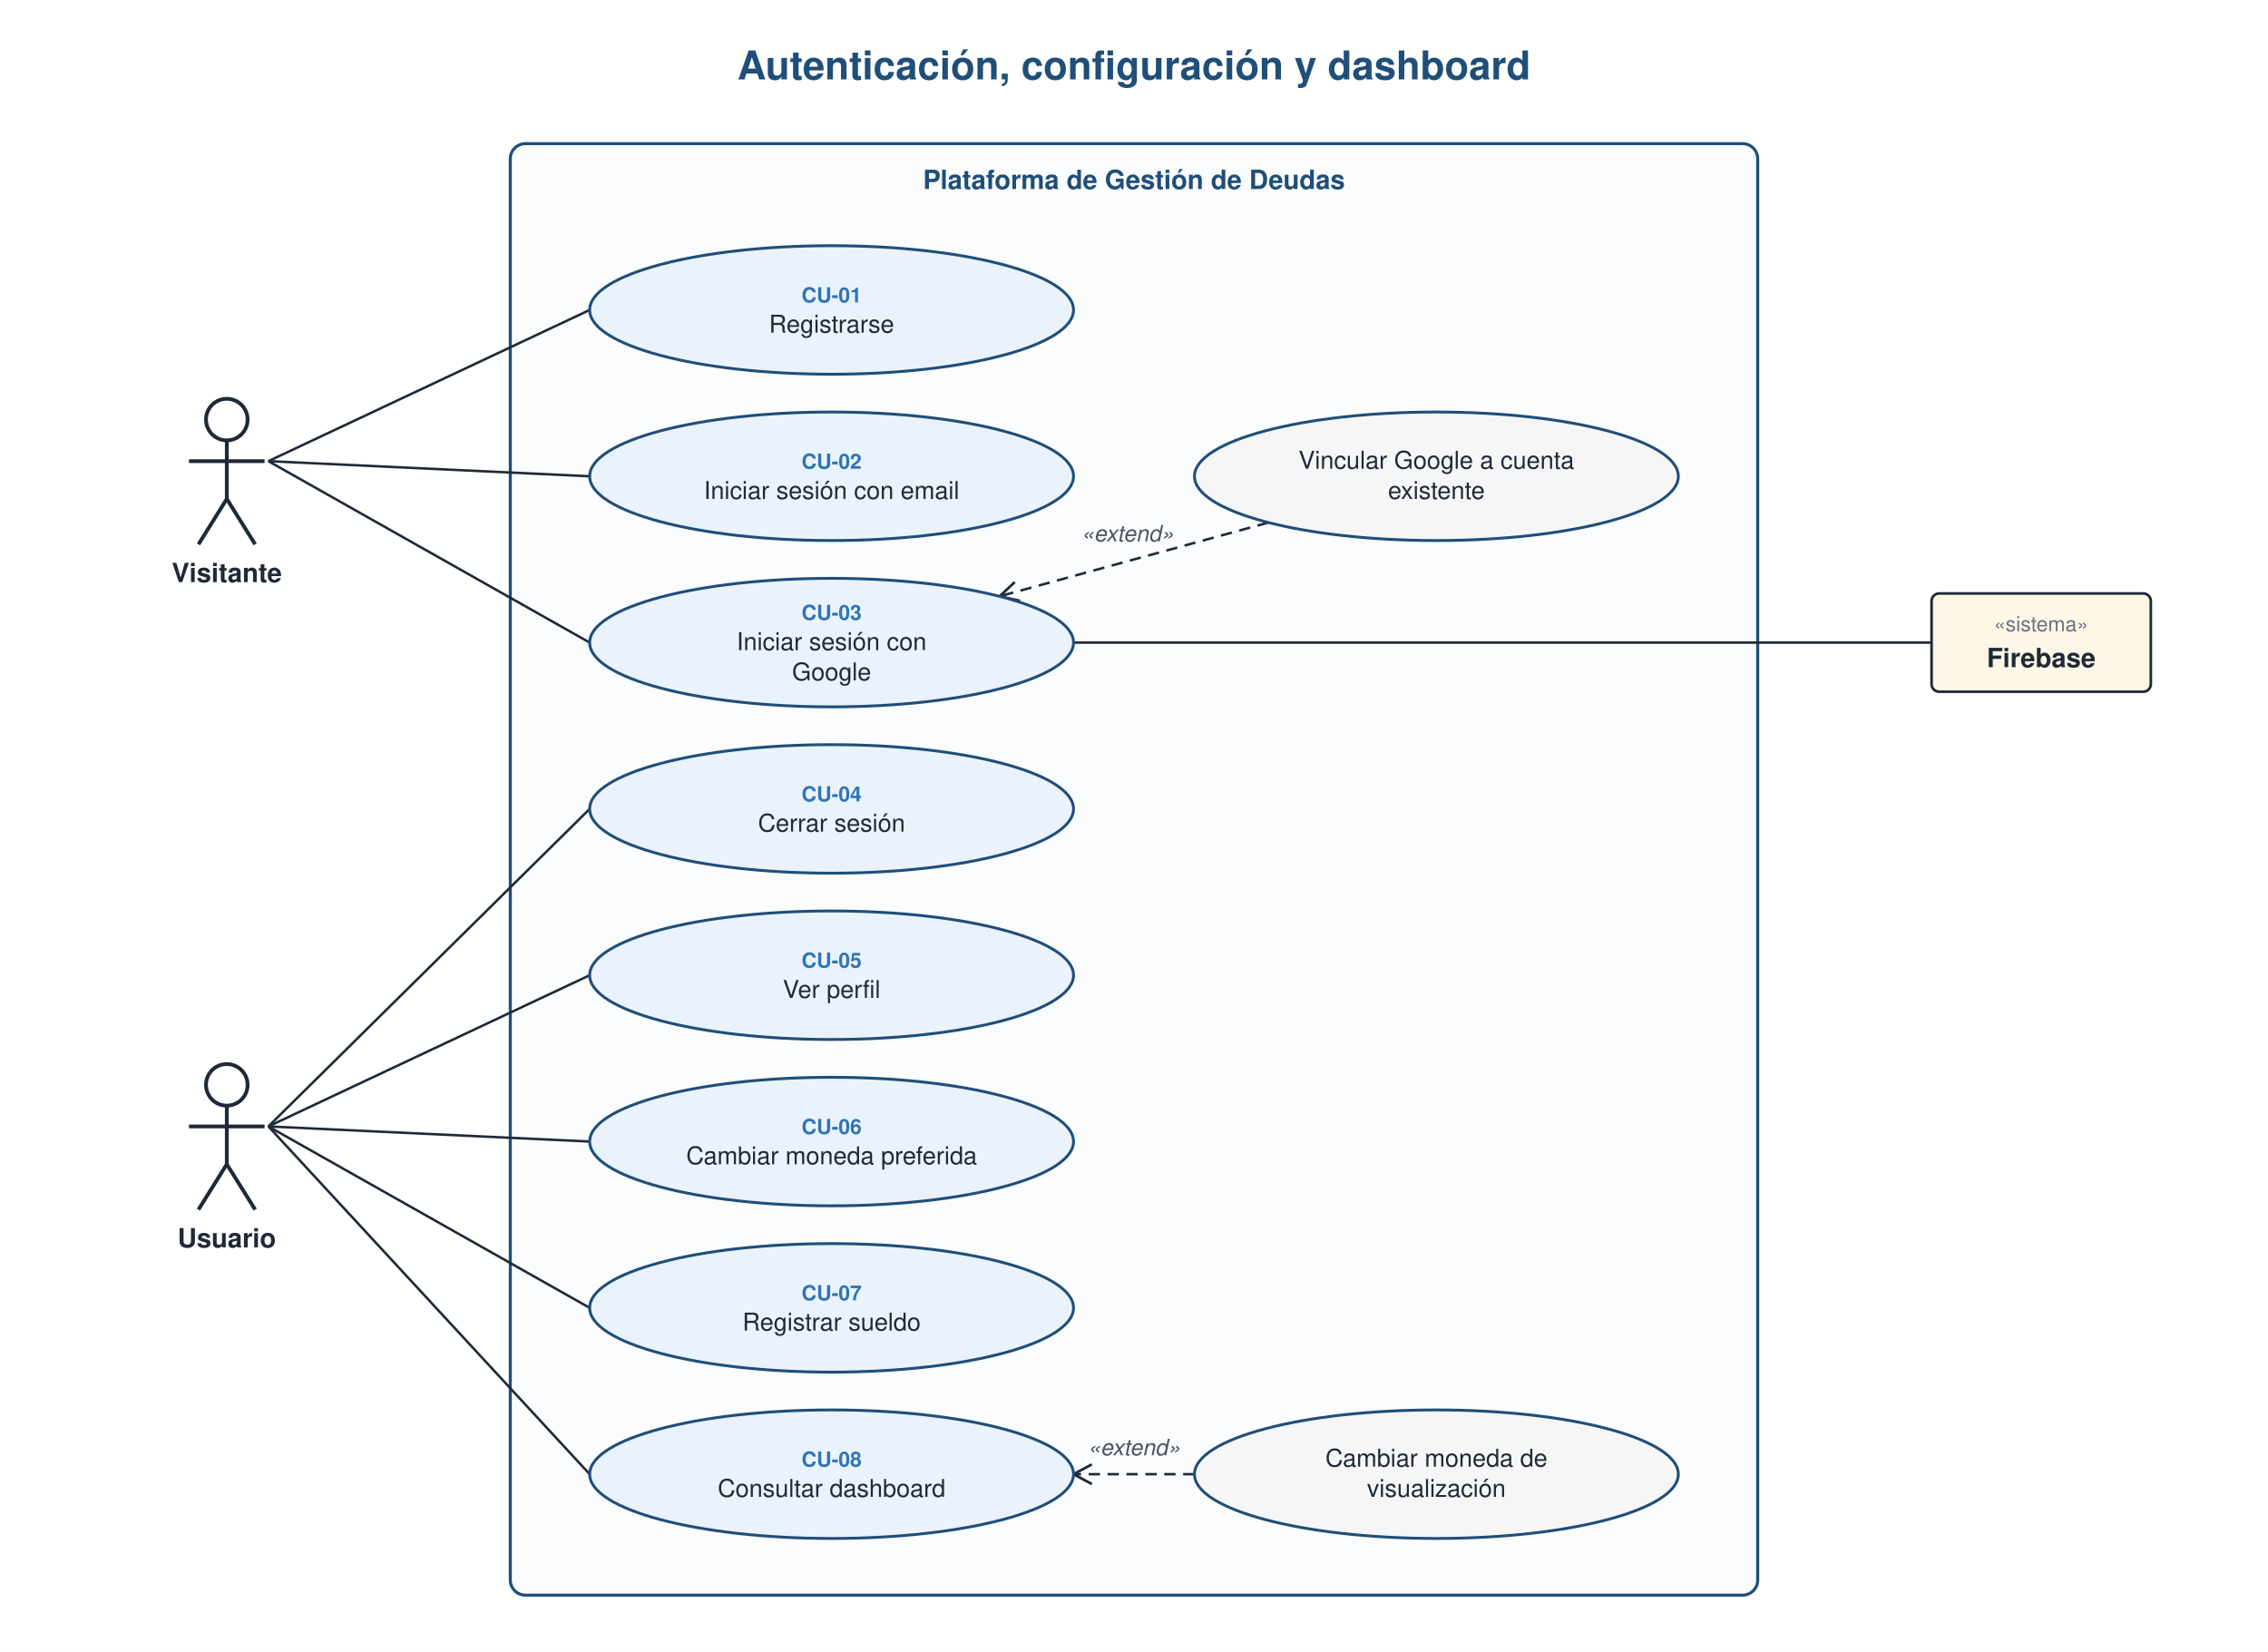
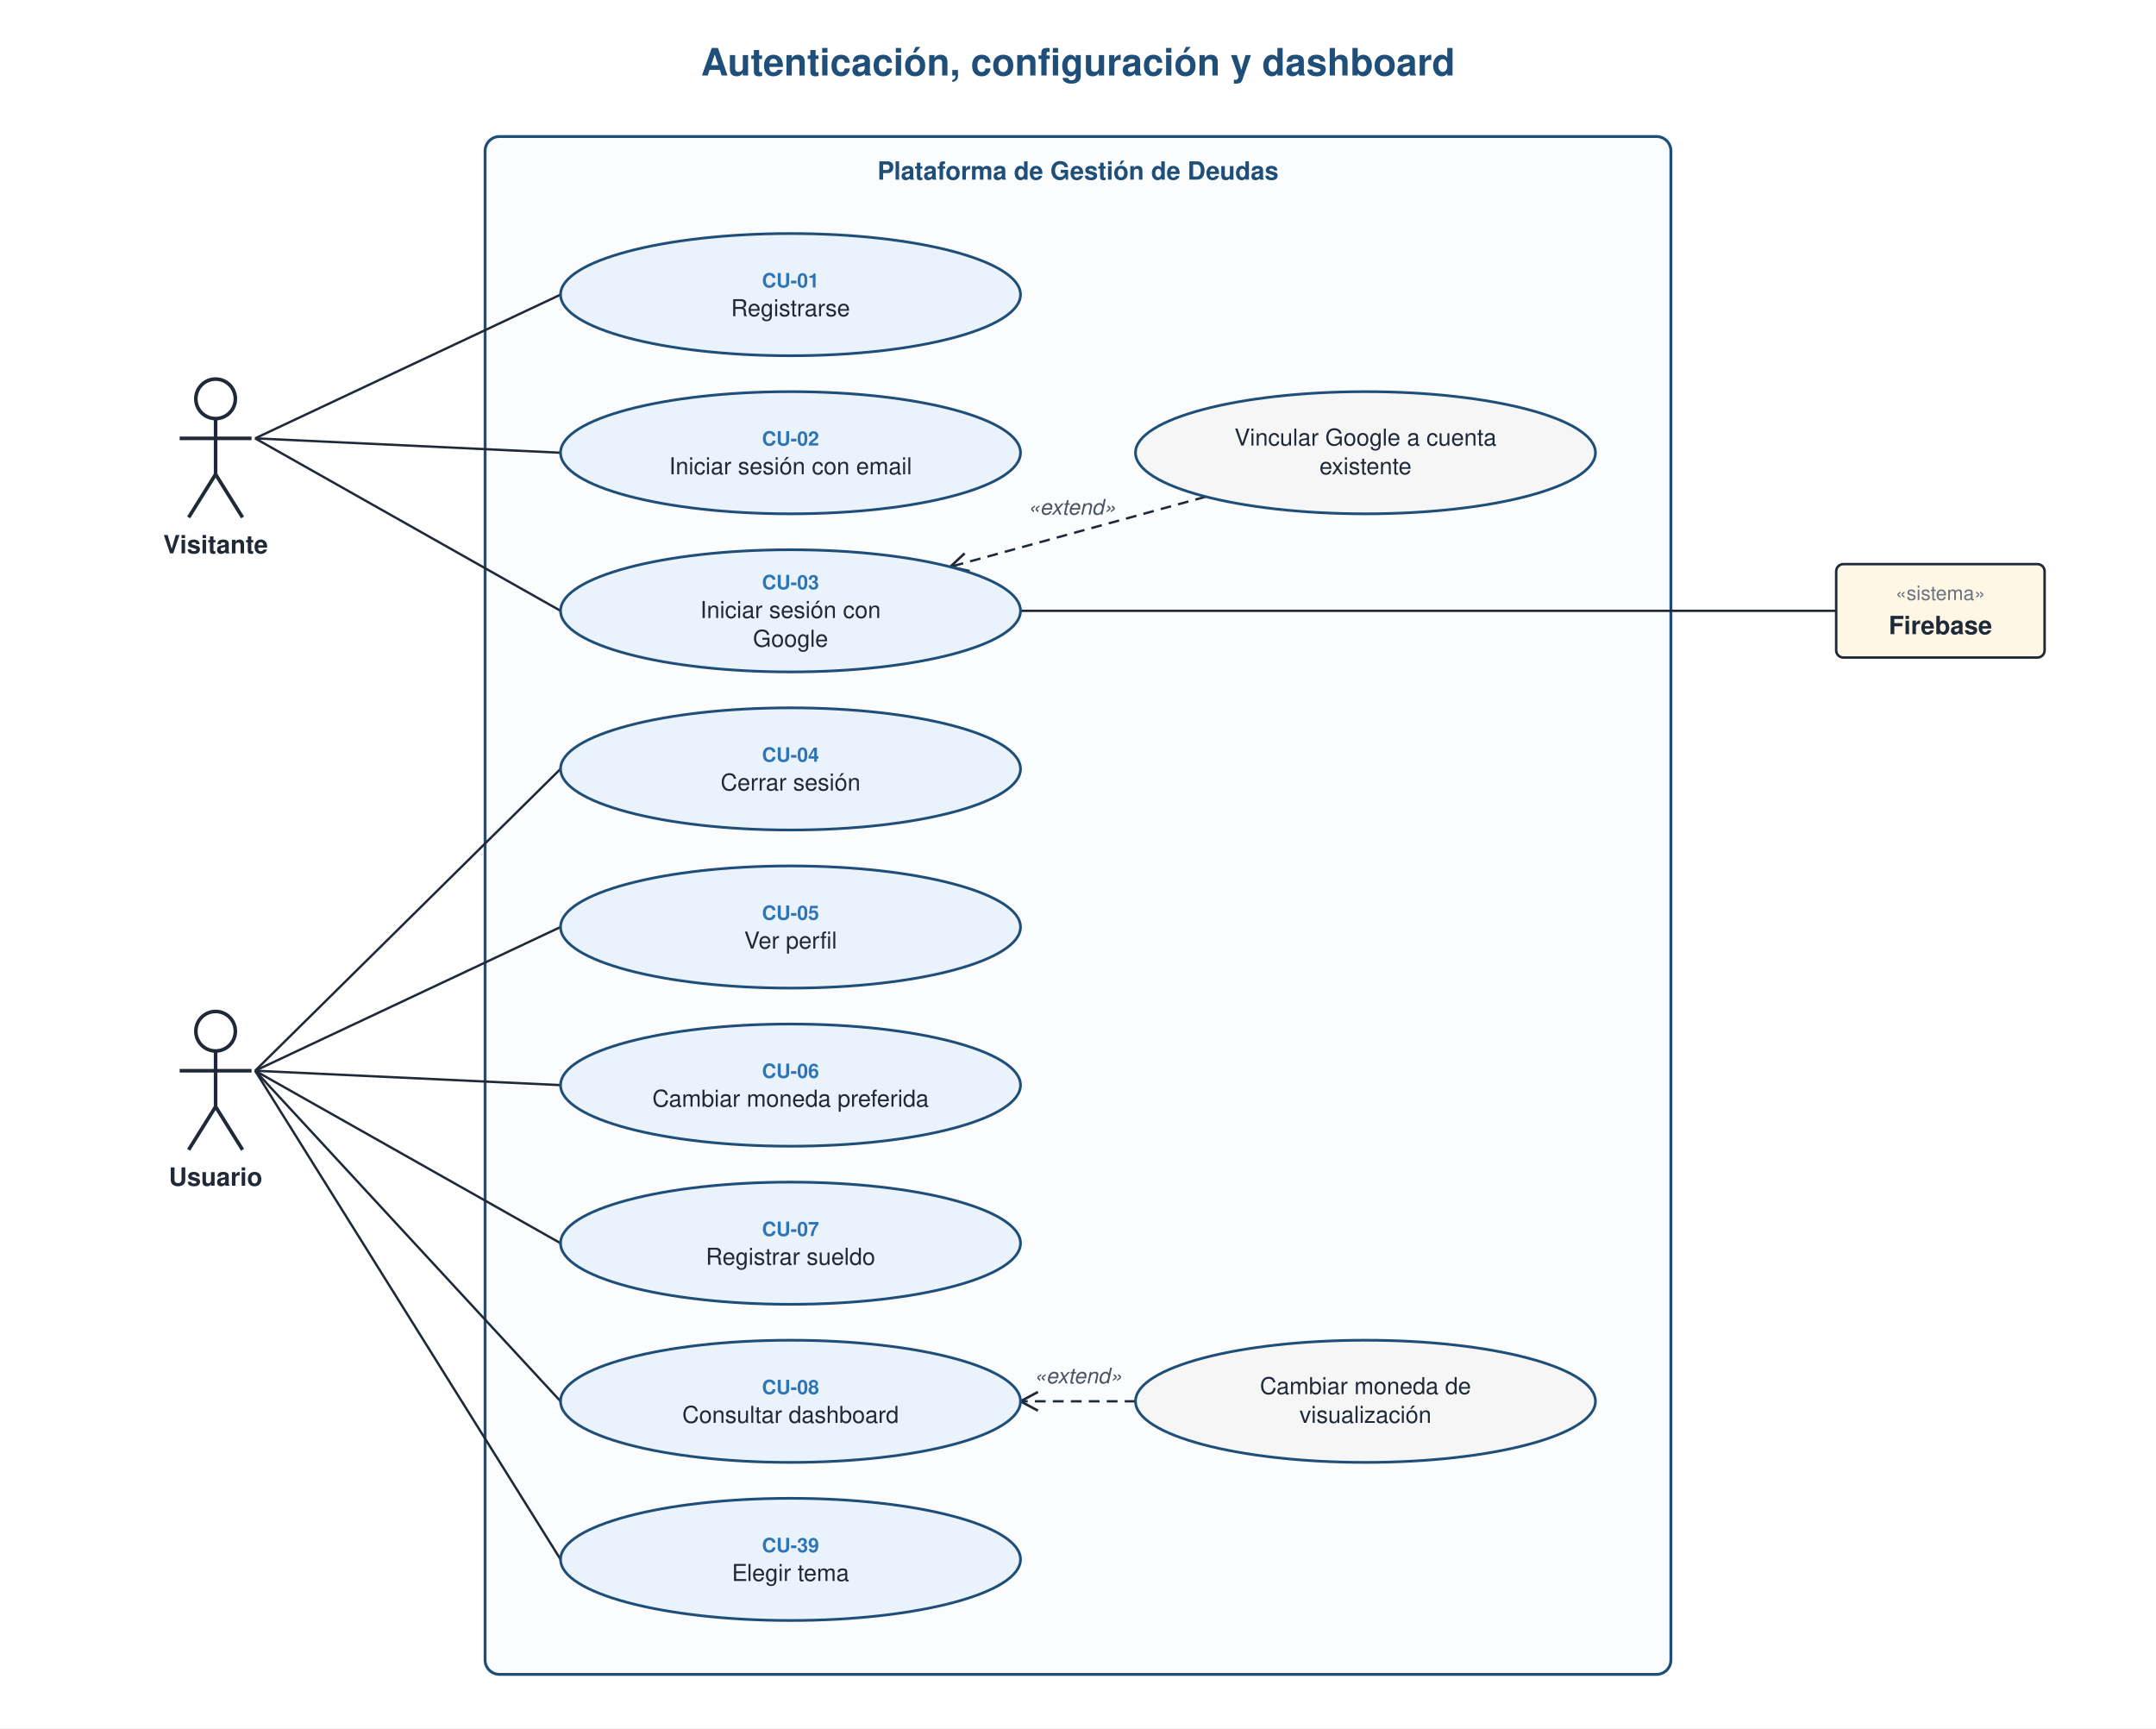
- <svg xmlns="http://www.w3.org/2000/svg" width="1200" height="874" viewBox="0 0 1200 874" font-family="Helvetica">
-   <rect width="1200" height="874" fill="white" />
+ <svg xmlns="http://www.w3.org/2000/svg" width="1200" height="962" viewBox="0 0 1200 962" font-family="Helvetica">
+   <rect width="1200" height="962" fill="white" />
  <text x="600.0" y="42" font-size="21" font-weight="bold" text-anchor="middle" fill="#1F4E79">Autenticación, configuración y dashboard</text>
-   <rect x="270" y="76" width="660" height="768" rx="8" fill="#FBFCFE" stroke="#1F4E79" stroke-width="1.6" />
+   <rect x="270" y="76" width="660" height="856" rx="8" fill="#FBFCFE" stroke="#1F4E79" stroke-width="1.6" />
  <text x="600.0" y="100" font-size="14" font-weight="bold" text-anchor="middle" fill="#1F4E79">Plataforma de Gestión de Deudas</text>
  <line x1="142.0" y1="244.0" x2="312.0" y2="164.0" stroke="#1F2937" stroke-width="1.3" />
  <line x1="142.0" y1="244.0" x2="312.0" y2="252.0" stroke="#1F2937" stroke-width="1.3" />
  <line x1="142.0" y1="244.0" x2="312.0" y2="340.0" stroke="#1F2937" stroke-width="1.3" />
  <line x1="1022.0" y1="340.0" x2="568.0" y2="340.0" stroke="#1F2937" stroke-width="1.3" />
  <line x1="142.0" y1="596.0" x2="312.0" y2="428.0" stroke="#1F2937" stroke-width="1.3" />
  <line x1="142.0" y1="596.0" x2="312.0" y2="516.0" stroke="#1F2937" stroke-width="1.3" />
  <line x1="142.0" y1="596.0" x2="312.0" y2="604.0" stroke="#1F2937" stroke-width="1.3" />
  <line x1="142.0" y1="596.0" x2="312.0" y2="692.0" stroke="#1F2937" stroke-width="1.3" />
  <line x1="142.0" y1="596.0" x2="312.0" y2="780.0" stroke="#1F2937" stroke-width="1.3" />
+   <line x1="142.0" y1="596.0" x2="312.0" y2="868.0" stroke="#1F2937" stroke-width="1.3" />
  <line x1="671.1" y1="276.5" x2="528.9" y2="315.5" stroke="#1F2937" stroke-width="1.3" stroke-dasharray="6,4" />
  <polyline points="536.9,308.0 528.9,315.5 539.7,317.9" fill="none" stroke="#1F2937" stroke-width="1.4" />
  <text x="596.553" y="286.465" font-size="12" font-style="italic" text-anchor="middle" fill="#4B5563">«extend»</text>
  <line x1="632.0" y1="780.0" x2="568.0" y2="780.0" stroke="#1F2937" stroke-width="1.3" stroke-dasharray="6,4" />
  <polyline points="577.7,774.8 568.0,780.0 577.7,785.2" fill="none" stroke="#1F2937" stroke-width="1.4" />
  <text x="600.0" y="770.0" font-size="12" font-style="italic" text-anchor="middle" fill="#4B5563">«extend»</text>
  <ellipse cx="440" cy="164.0" rx="128" ry="34" fill="#EAF2FB" stroke="#1F4E79" stroke-width="1.5" />
  <text x="440" y="160.0" text-anchor="middle" font-weight="bold" fill="#2E75B6" font-size="11">CU-01</text>
  <text x="440" y="176.0" text-anchor="middle" fill="#1F2937" font-size="13">Registrarse</text>
  <ellipse cx="440" cy="252.0" rx="128" ry="34" fill="#EAF2FB" stroke="#1F4E79" stroke-width="1.5" />
  <text x="440" y="248.0" text-anchor="middle" font-weight="bold" fill="#2E75B6" font-size="11">CU-02</text>
  <text x="440" y="264.0" text-anchor="middle" fill="#1F2937" font-size="13">Iniciar sesión con email</text>
  <ellipse cx="440" cy="340.0" rx="128" ry="34" fill="#EAF2FB" stroke="#1F4E79" stroke-width="1.5" />
  <text x="440" y="328.0" text-anchor="middle" font-weight="bold" fill="#2E75B6" font-size="11">CU-03</text>
  <text x="440" y="344.0" text-anchor="middle" fill="#1F2937" font-size="13">Iniciar sesión con</text>
  <text x="440" y="360.0" text-anchor="middle" fill="#1F2937" font-size="13">Google</text>
  <ellipse cx="760" cy="252.0" rx="128" ry="34" fill="#F6F6F6" stroke="#1F4E79" stroke-width="1.5" />
  <text x="760" y="248.0" text-anchor="middle" fill="#1F2937" font-size="13">Vincular Google a cuenta</text>
  <text x="760" y="264.0" text-anchor="middle" fill="#1F2937" font-size="13">existente</text>
  <ellipse cx="440" cy="428.0" rx="128" ry="34" fill="#EAF2FB" stroke="#1F4E79" stroke-width="1.5" />
  <text x="440" y="424.0" text-anchor="middle" font-weight="bold" fill="#2E75B6" font-size="11">CU-04</text>
  <text x="440" y="440.0" text-anchor="middle" fill="#1F2937" font-size="13">Cerrar sesión</text>
  <ellipse cx="440" cy="516.0" rx="128" ry="34" fill="#EAF2FB" stroke="#1F4E79" stroke-width="1.5" />
  <text x="440" y="512.0" text-anchor="middle" font-weight="bold" fill="#2E75B6" font-size="11">CU-05</text>
  <text x="440" y="528.0" text-anchor="middle" fill="#1F2937" font-size="13">Ver perfil</text>
  <ellipse cx="440" cy="604.0" rx="128" ry="34" fill="#EAF2FB" stroke="#1F4E79" stroke-width="1.5" />
  <text x="440" y="600.0" text-anchor="middle" font-weight="bold" fill="#2E75B6" font-size="11">CU-06</text>
  <text x="440" y="616.0" text-anchor="middle" fill="#1F2937" font-size="13">Cambiar moneda preferida</text>
  <ellipse cx="440" cy="692.0" rx="128" ry="34" fill="#EAF2FB" stroke="#1F4E79" stroke-width="1.5" />
  <text x="440" y="688.0" text-anchor="middle" font-weight="bold" fill="#2E75B6" font-size="11">CU-07</text>
  <text x="440" y="704.0" text-anchor="middle" fill="#1F2937" font-size="13">Registrar sueldo</text>
  <ellipse cx="440" cy="780.0" rx="128" ry="34" fill="#EAF2FB" stroke="#1F4E79" stroke-width="1.5" />
  <text x="440" y="776.0" text-anchor="middle" font-weight="bold" fill="#2E75B6" font-size="11">CU-08</text>
  <text x="440" y="792.0" text-anchor="middle" fill="#1F2937" font-size="13">Consultar dashboard</text>
+   <ellipse cx="440" cy="868.0" rx="128" ry="34" fill="#EAF2FB" stroke="#1F4E79" stroke-width="1.5" />
+   <text x="440" y="864.0" text-anchor="middle" font-weight="bold" fill="#2E75B6" font-size="11">CU-39</text>
+   <text x="440" y="880.0" text-anchor="middle" fill="#1F2937" font-size="13">Elegir tema</text>
  <ellipse cx="760" cy="780.0" rx="128" ry="34" fill="#F6F6F6" stroke="#1F4E79" stroke-width="1.5" />
  <text x="760" y="776.0" text-anchor="middle" fill="#1F2937" font-size="13">Cambiar moneda de</text>
  <text x="760" y="792.0" text-anchor="middle" fill="#1F2937" font-size="13">visualización</text>
  <circle cx="120" cy="222.0" r="11" stroke="#1F2937" stroke-width="2" fill="white" />
  <line x1="120" y1="233.0" x2="120" y2="264.0" stroke="#1F2937" stroke-width="2" fill="none" />
  <line x1="100" y1="244.0" x2="140" y2="244.0" stroke="#1F2937" stroke-width="2" fill="none" />
  <line x1="120" y1="264.0" x2="105" y2="288.0" stroke="#1F2937" stroke-width="2" fill="none" />
  <line x1="120" y1="264.0" x2="135" y2="288.0" stroke="#1F2937" stroke-width="2" fill="none" />
  <text x="120" y="308.0" font-size="14" font-weight="bold" text-anchor="middle" fill="#1F2937">Visitante</text>
  <circle cx="120" cy="574.0" r="11" stroke="#1F2937" stroke-width="2" fill="white" />
  <line x1="120" y1="585.0" x2="120" y2="616.0" stroke="#1F2937" stroke-width="2" fill="none" />
  <line x1="100" y1="596.0" x2="140" y2="596.0" stroke="#1F2937" stroke-width="2" fill="none" />
  <line x1="120" y1="616.0" x2="105" y2="640.0" stroke="#1F2937" stroke-width="2" fill="none" />
  <line x1="120" y1="616.0" x2="135" y2="640.0" stroke="#1F2937" stroke-width="2" fill="none" />
  <text x="120" y="660.0" font-size="14" font-weight="bold" text-anchor="middle" fill="#1F2937">Usuario</text>
  <rect x="1022" y="314.0" width="116" height="52" rx="4" fill="#FFF7E6" stroke="#1F2937" stroke-width="1.4" />
  <text x="1080" y="334.0" font-size="11" text-anchor="middle" fill="#6B7280">«sistema»</text>
  <text x="1080" y="353.0" font-size="14" font-weight="bold" text-anchor="middle" fill="#1F2937">Firebase</text>
</svg>
